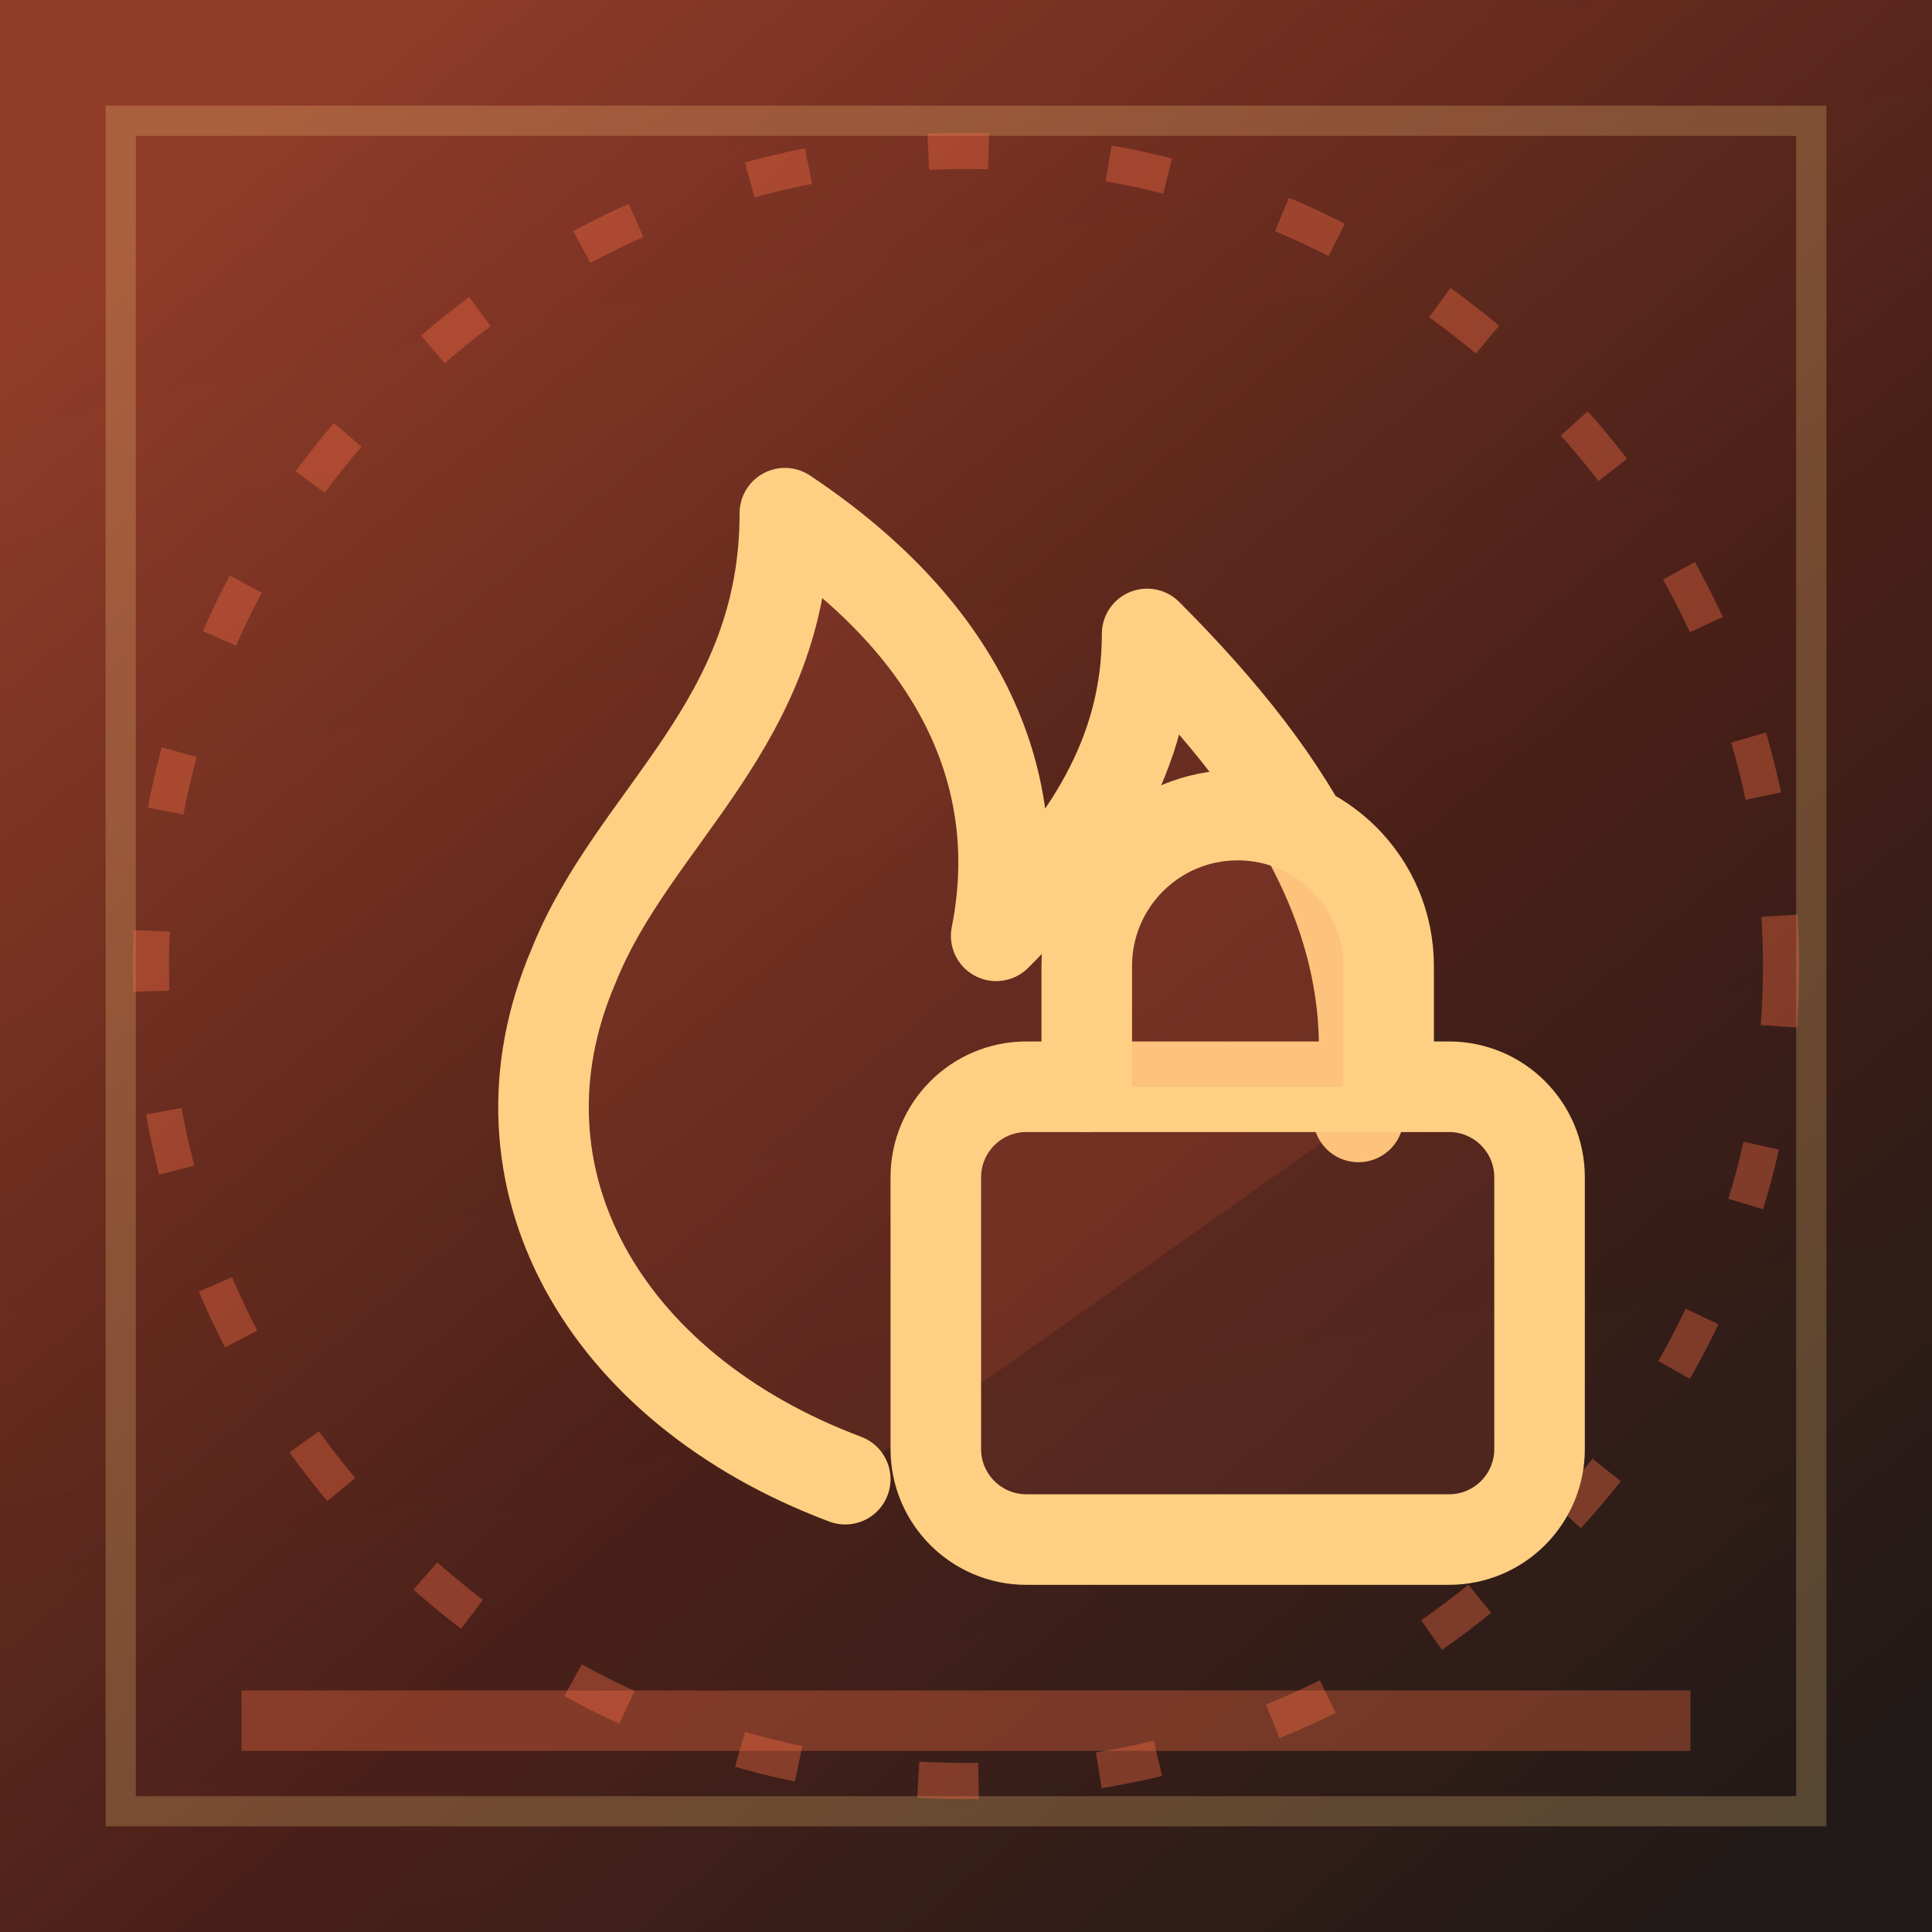
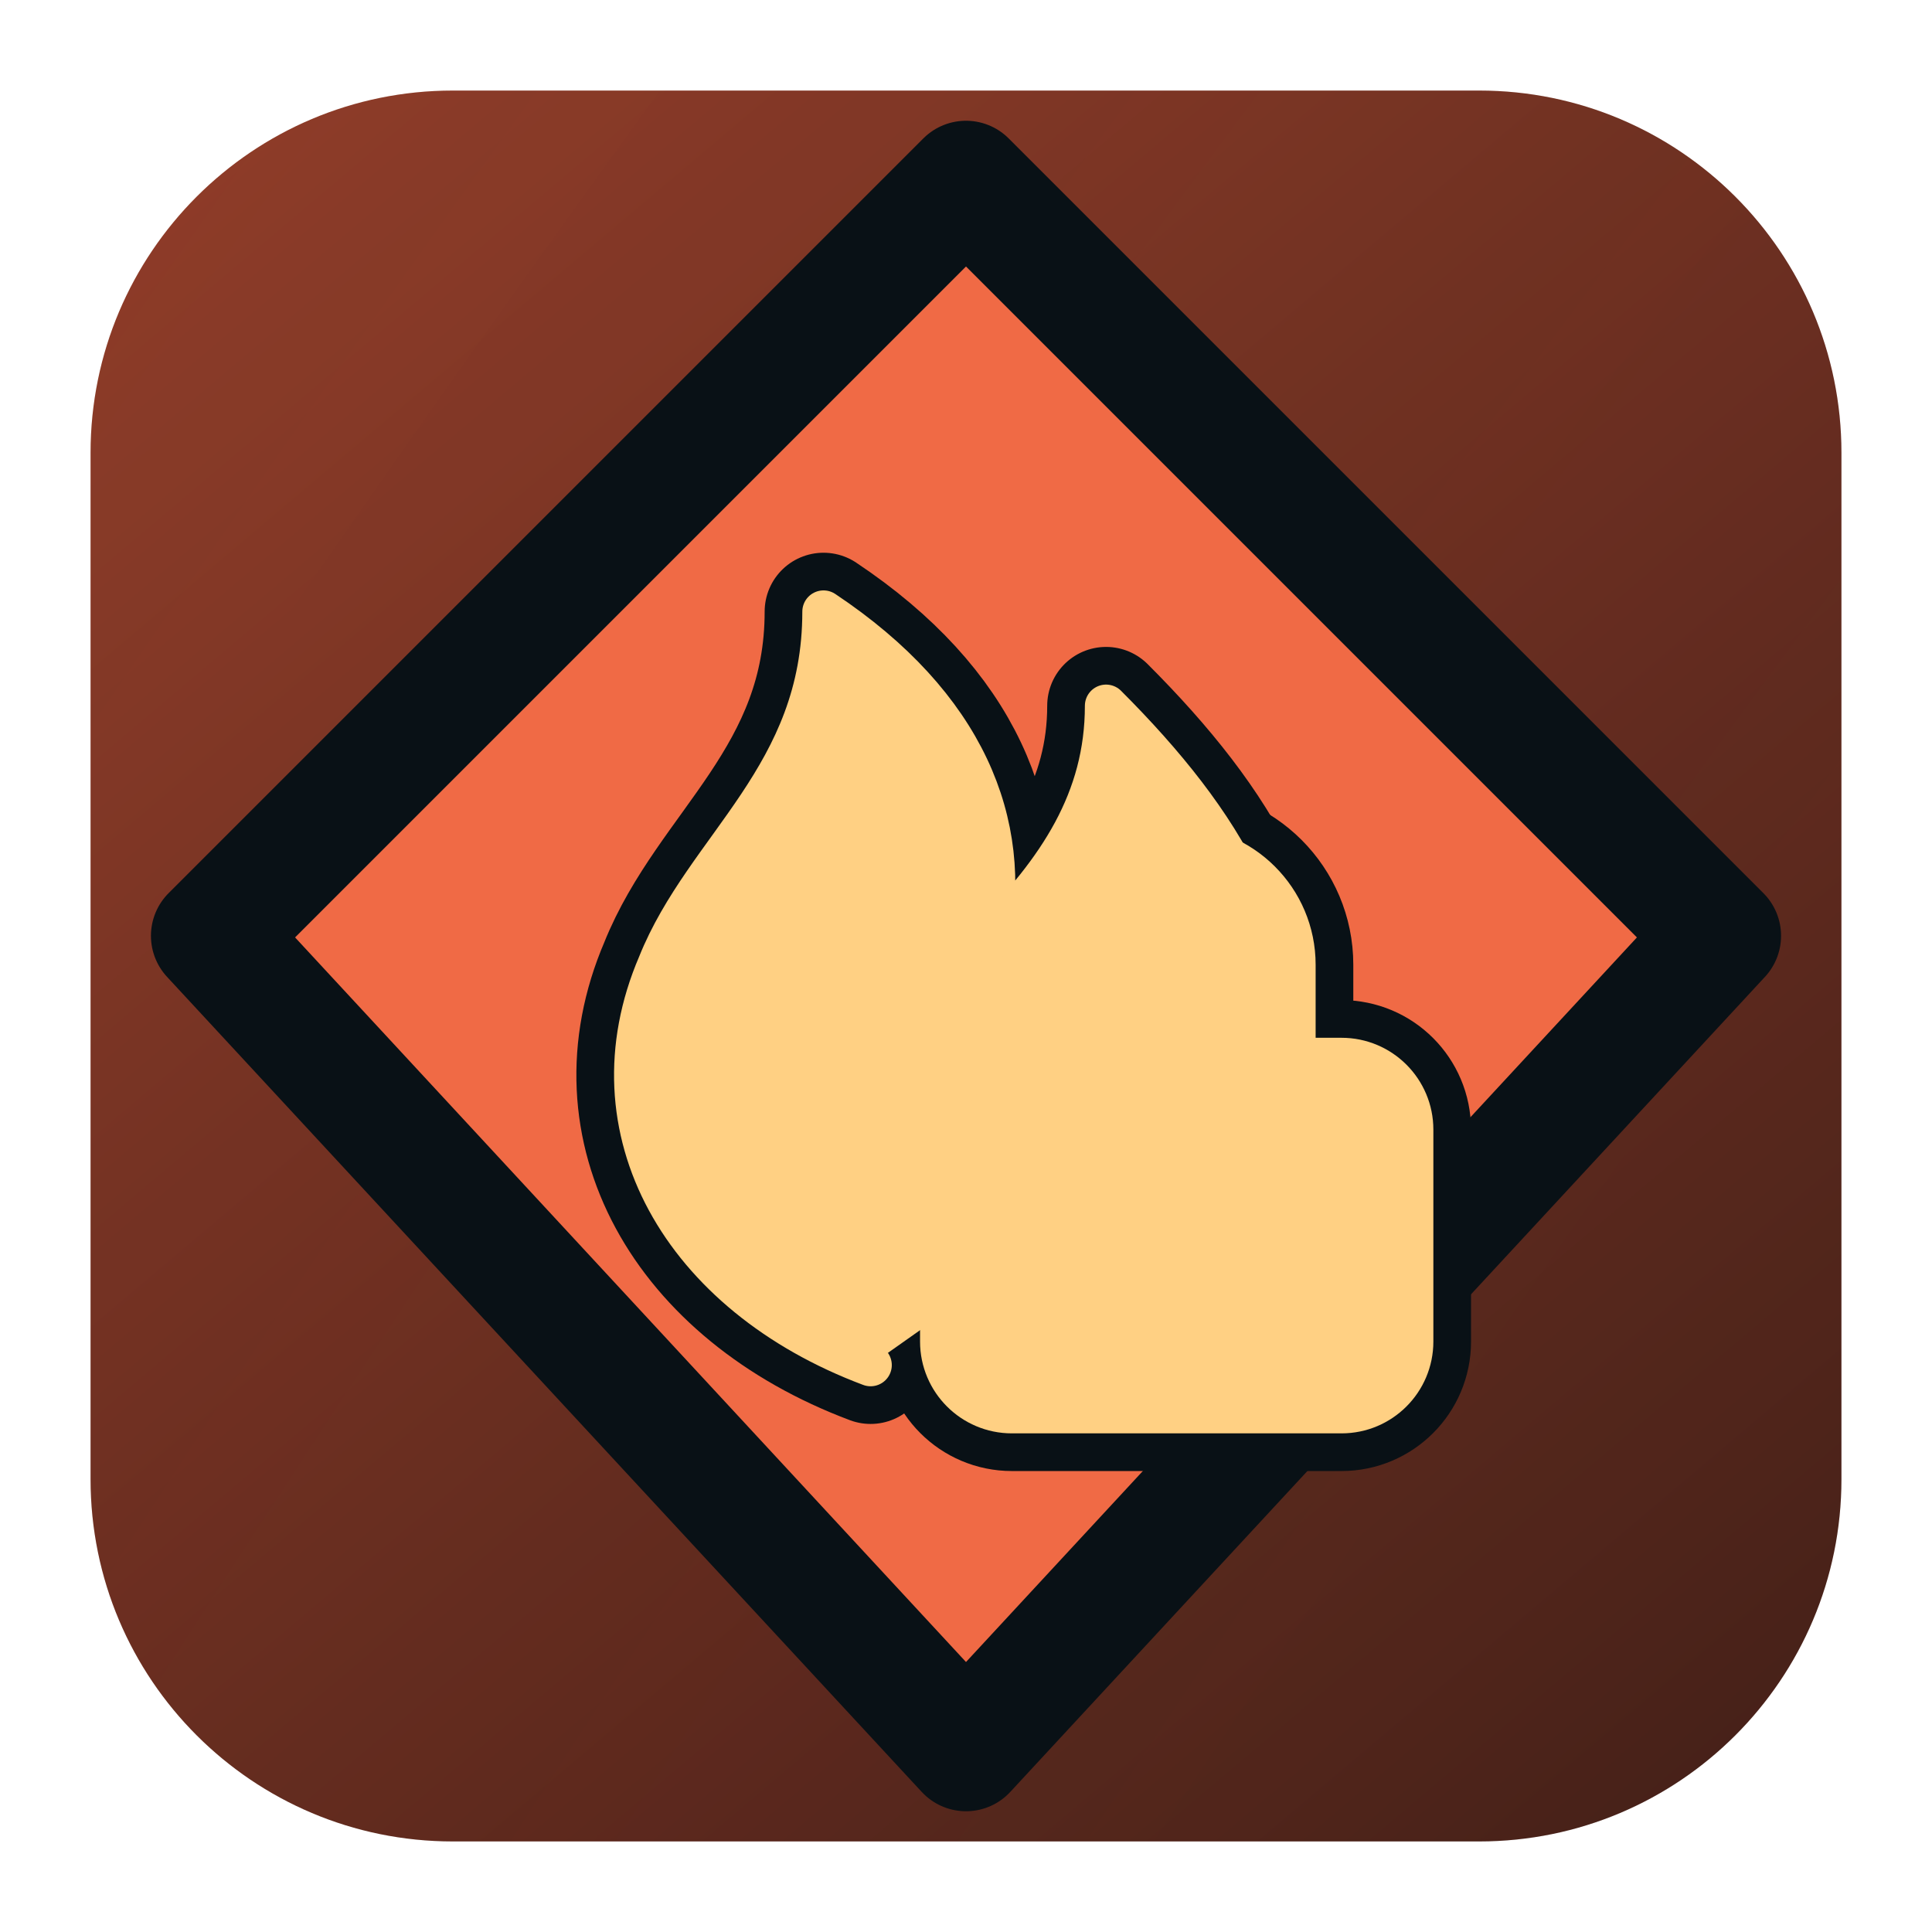
- <svg xmlns="http://www.w3.org/2000/svg" viewBox="0 0 64 64" data-icon-canvas="full" data-icon-kind="status" data-icon-key="bear-status-rage-exhaustion">
+ <svg xmlns="http://www.w3.org/2000/svg" viewBox="0 0 64 64" data-icon-canvas="full" data-icon-style="warrior-block" data-icon-kind="status" data-icon-key="bear-status-rage-exhaustion">
  <defs>
    <linearGradient id="bg" x1="8" y1="4" x2="57" y2="62" gradientUnits="userSpaceOnUse">
      <stop stop-color="#873725" />
-       <stop offset="0.58" stop-color="#351713" />
-       <stop offset="1" stop-color="#081012" />
+       <stop offset="1" stop-color="#351713" />
    </linearGradient>
    <radialGradient id="glow" cx="0" cy="0" r="1" gradientTransform="translate(23 18) rotate(48) scale(38)">
-       <stop stop-color="#f06a45" stop-opacity=".42" />
+       <stop stop-color="#ffd083" stop-opacity=".3" />
      <stop offset="1" stop-color="#f06a45" stop-opacity="0" />
    </radialGradient>
  </defs>
-   <path fill="url(#bg)" d="M0 0h64v64H0z" />
-   <path fill="url(#glow)" d="M0 0h64v64H0z" />
-   <path d="M4 4h56v56H4z" fill="none" stroke="#ffd083" stroke-opacity=".24" />
-   <g fill="none" stroke="#f06a45" stroke-opacity=".4" stroke-width="1.2">
-     <circle cx="32" cy="32" r="27" stroke-dasharray="2 4" />
+   <rect x="3" y="3" width="58" height="58" rx="12" fill="url(#bg)" />
+   <rect x="3" y="3" width="58" height="58" rx="12" fill="url(#glow)" />
+   <g data-icon-layer="core" fill="#f06a45" stroke="#091116" stroke-width="4" stroke-linejoin="round">
+     <path d="M32 6 57 31 32 58 7 31Z" />
  </g>
-   <g fill="#f06a45" fill-opacity=".13" stroke="#ffd083" stroke-width="3" stroke-linecap="round" stroke-linejoin="round">
+   <g data-icon-layer="symbol-outline" transform="translate(7 7) scale(.78)" fill="#ffd083" stroke="#091116" stroke-width="5" stroke-linecap="round" stroke-linejoin="round">
    <path d="M28 49c-8-3-12-10-9-17 2-5 7-8 7-15 6 4 8 9 7 14 3-3 5-6 5-10 5 5 8 10 7 16" />
    <rect x="31" y="36" width="20" height="15" rx="3" />
    <path d="M36 36v-4a5 5 0 0 1 10 0v4" />
  </g>
-   <path d="M8 57h48" stroke="#f06a45" stroke-opacity=".36" stroke-width="2" />
+   <g data-icon-layer="highlight" transform="translate(7 7) scale(.78)" fill="#ffd083" stroke="#ffd083" stroke-width="1.8" stroke-linecap="round" stroke-linejoin="round">
+     <path d="M28 49c-8-3-12-10-9-17 2-5 7-8 7-15 6 4 8 9 7 14 3-3 5-6 5-10 5 5 8 10 7 16" />
+     <rect x="31" y="36" width="20" height="15" rx="3" />
+     <path d="M36 36v-4a5 5 0 0 1 10 0v4" />
+   </g>
</svg>
